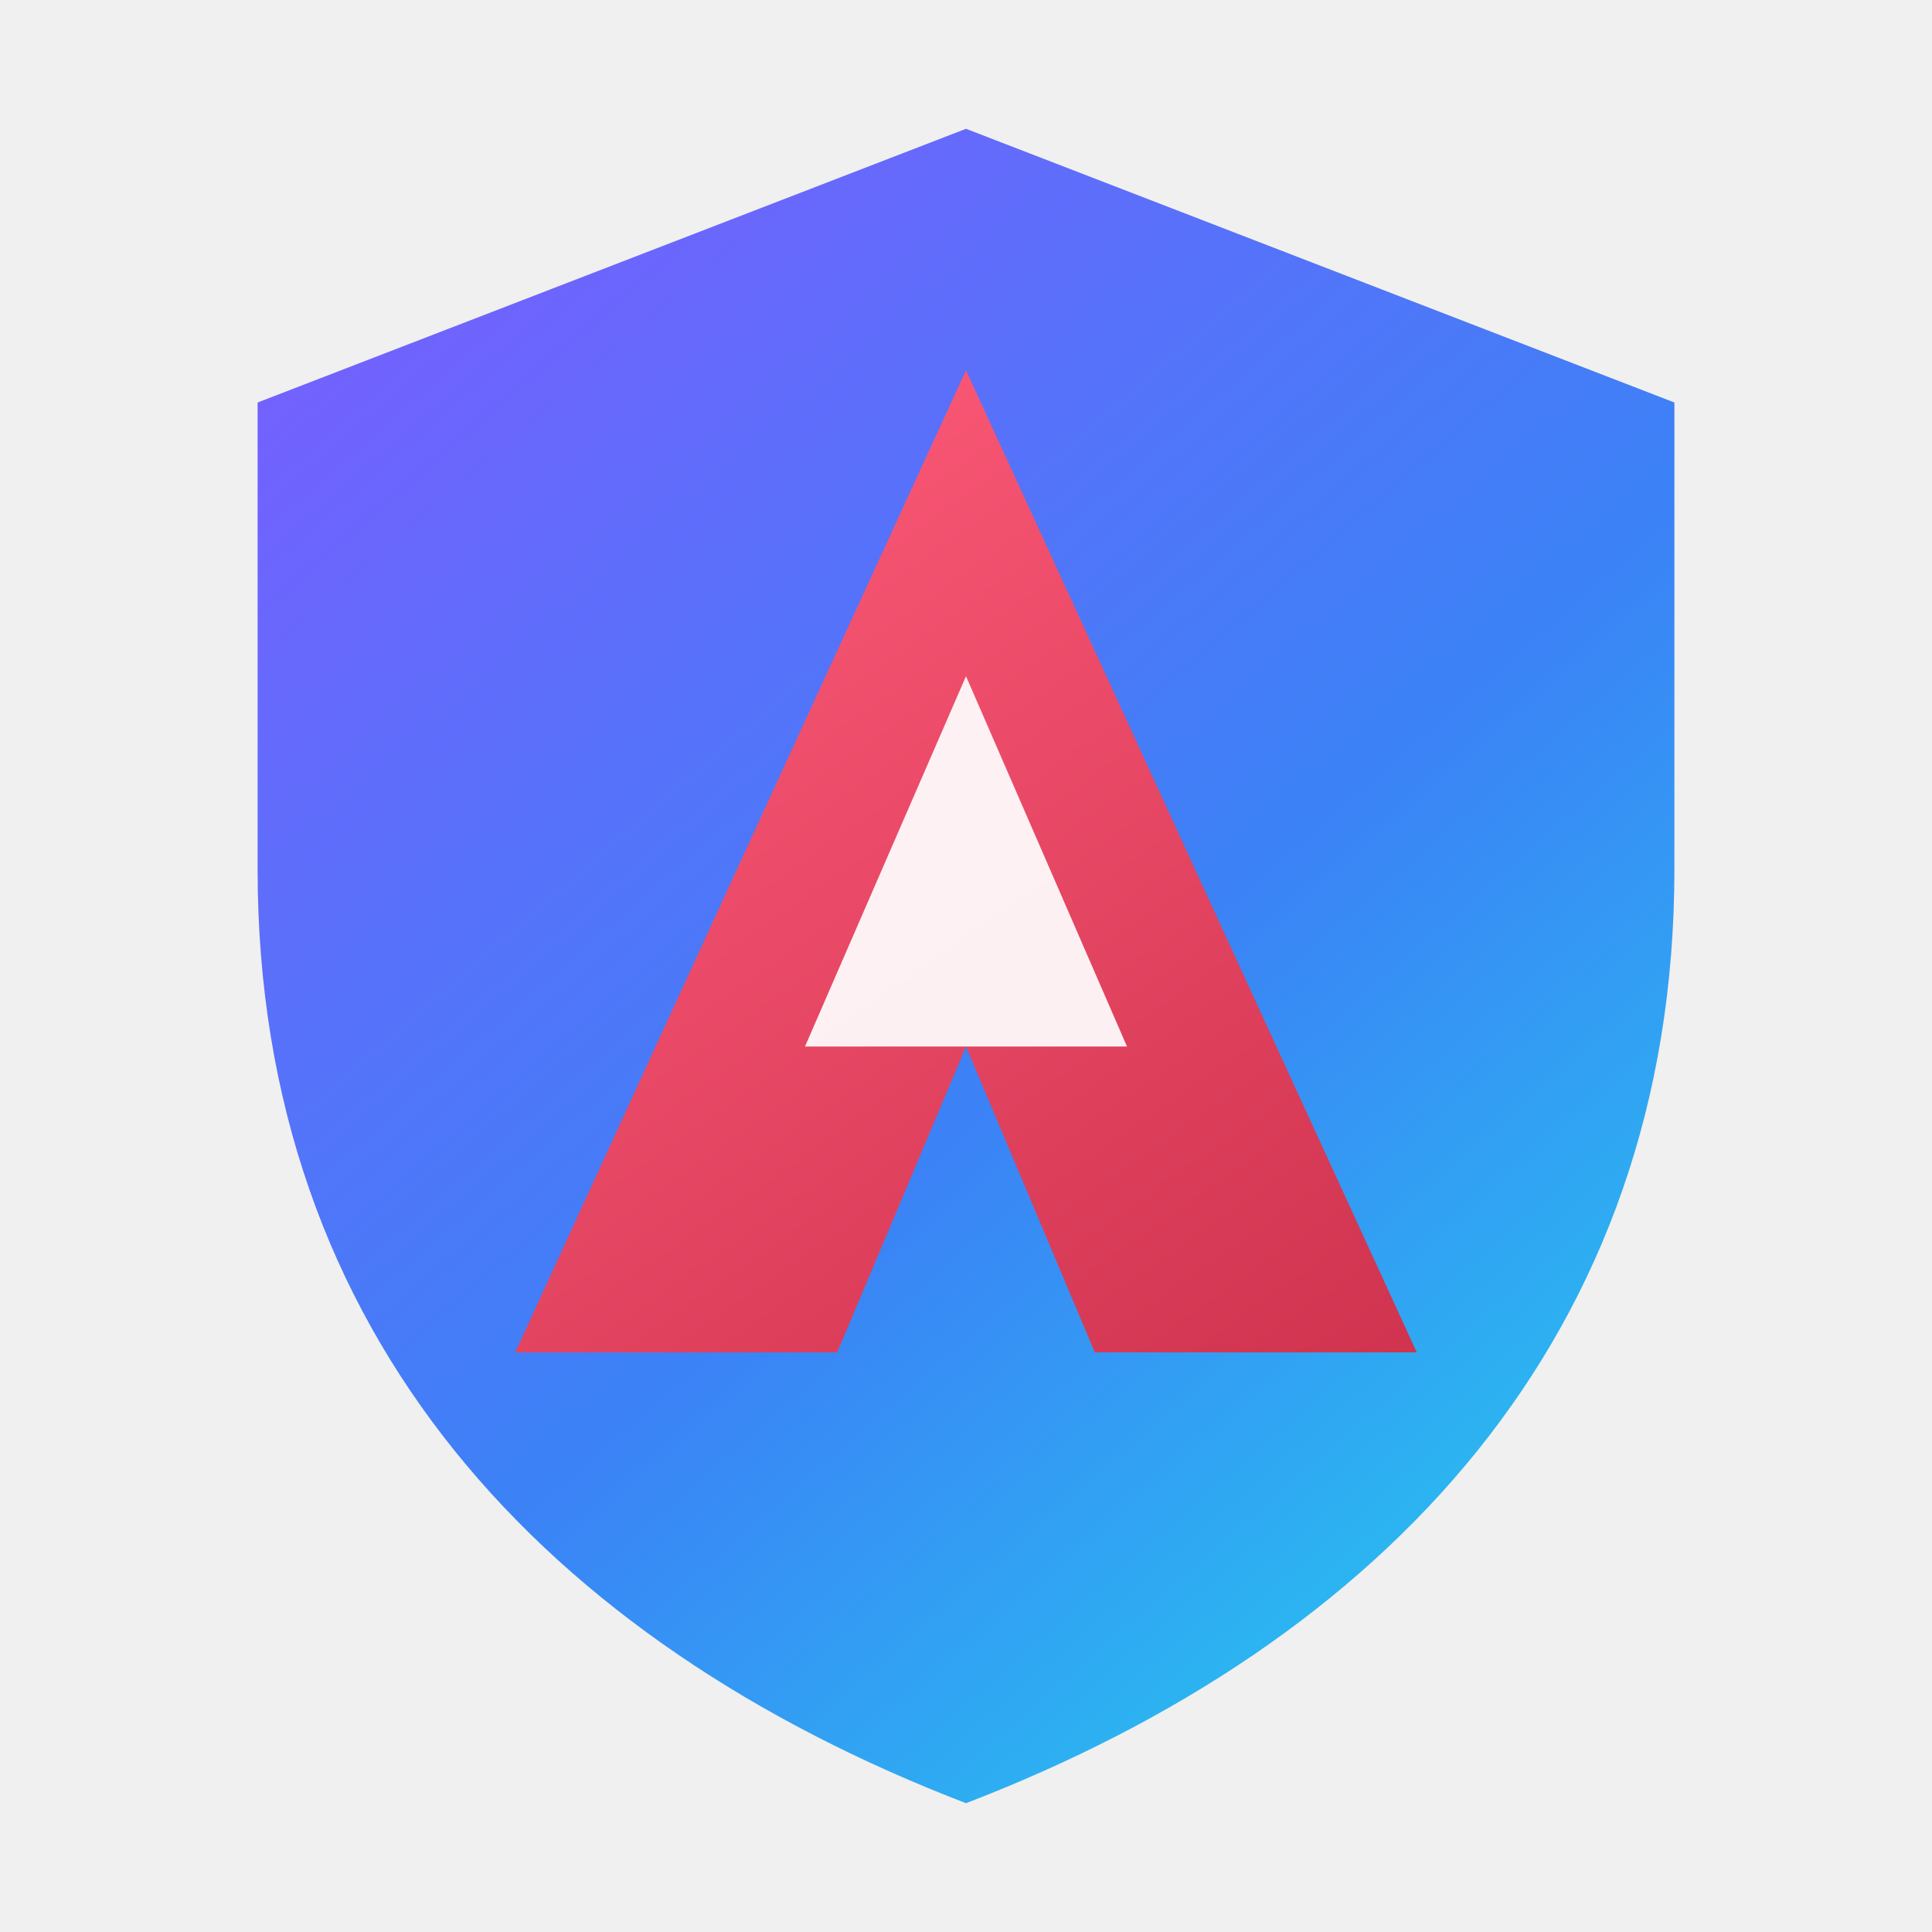
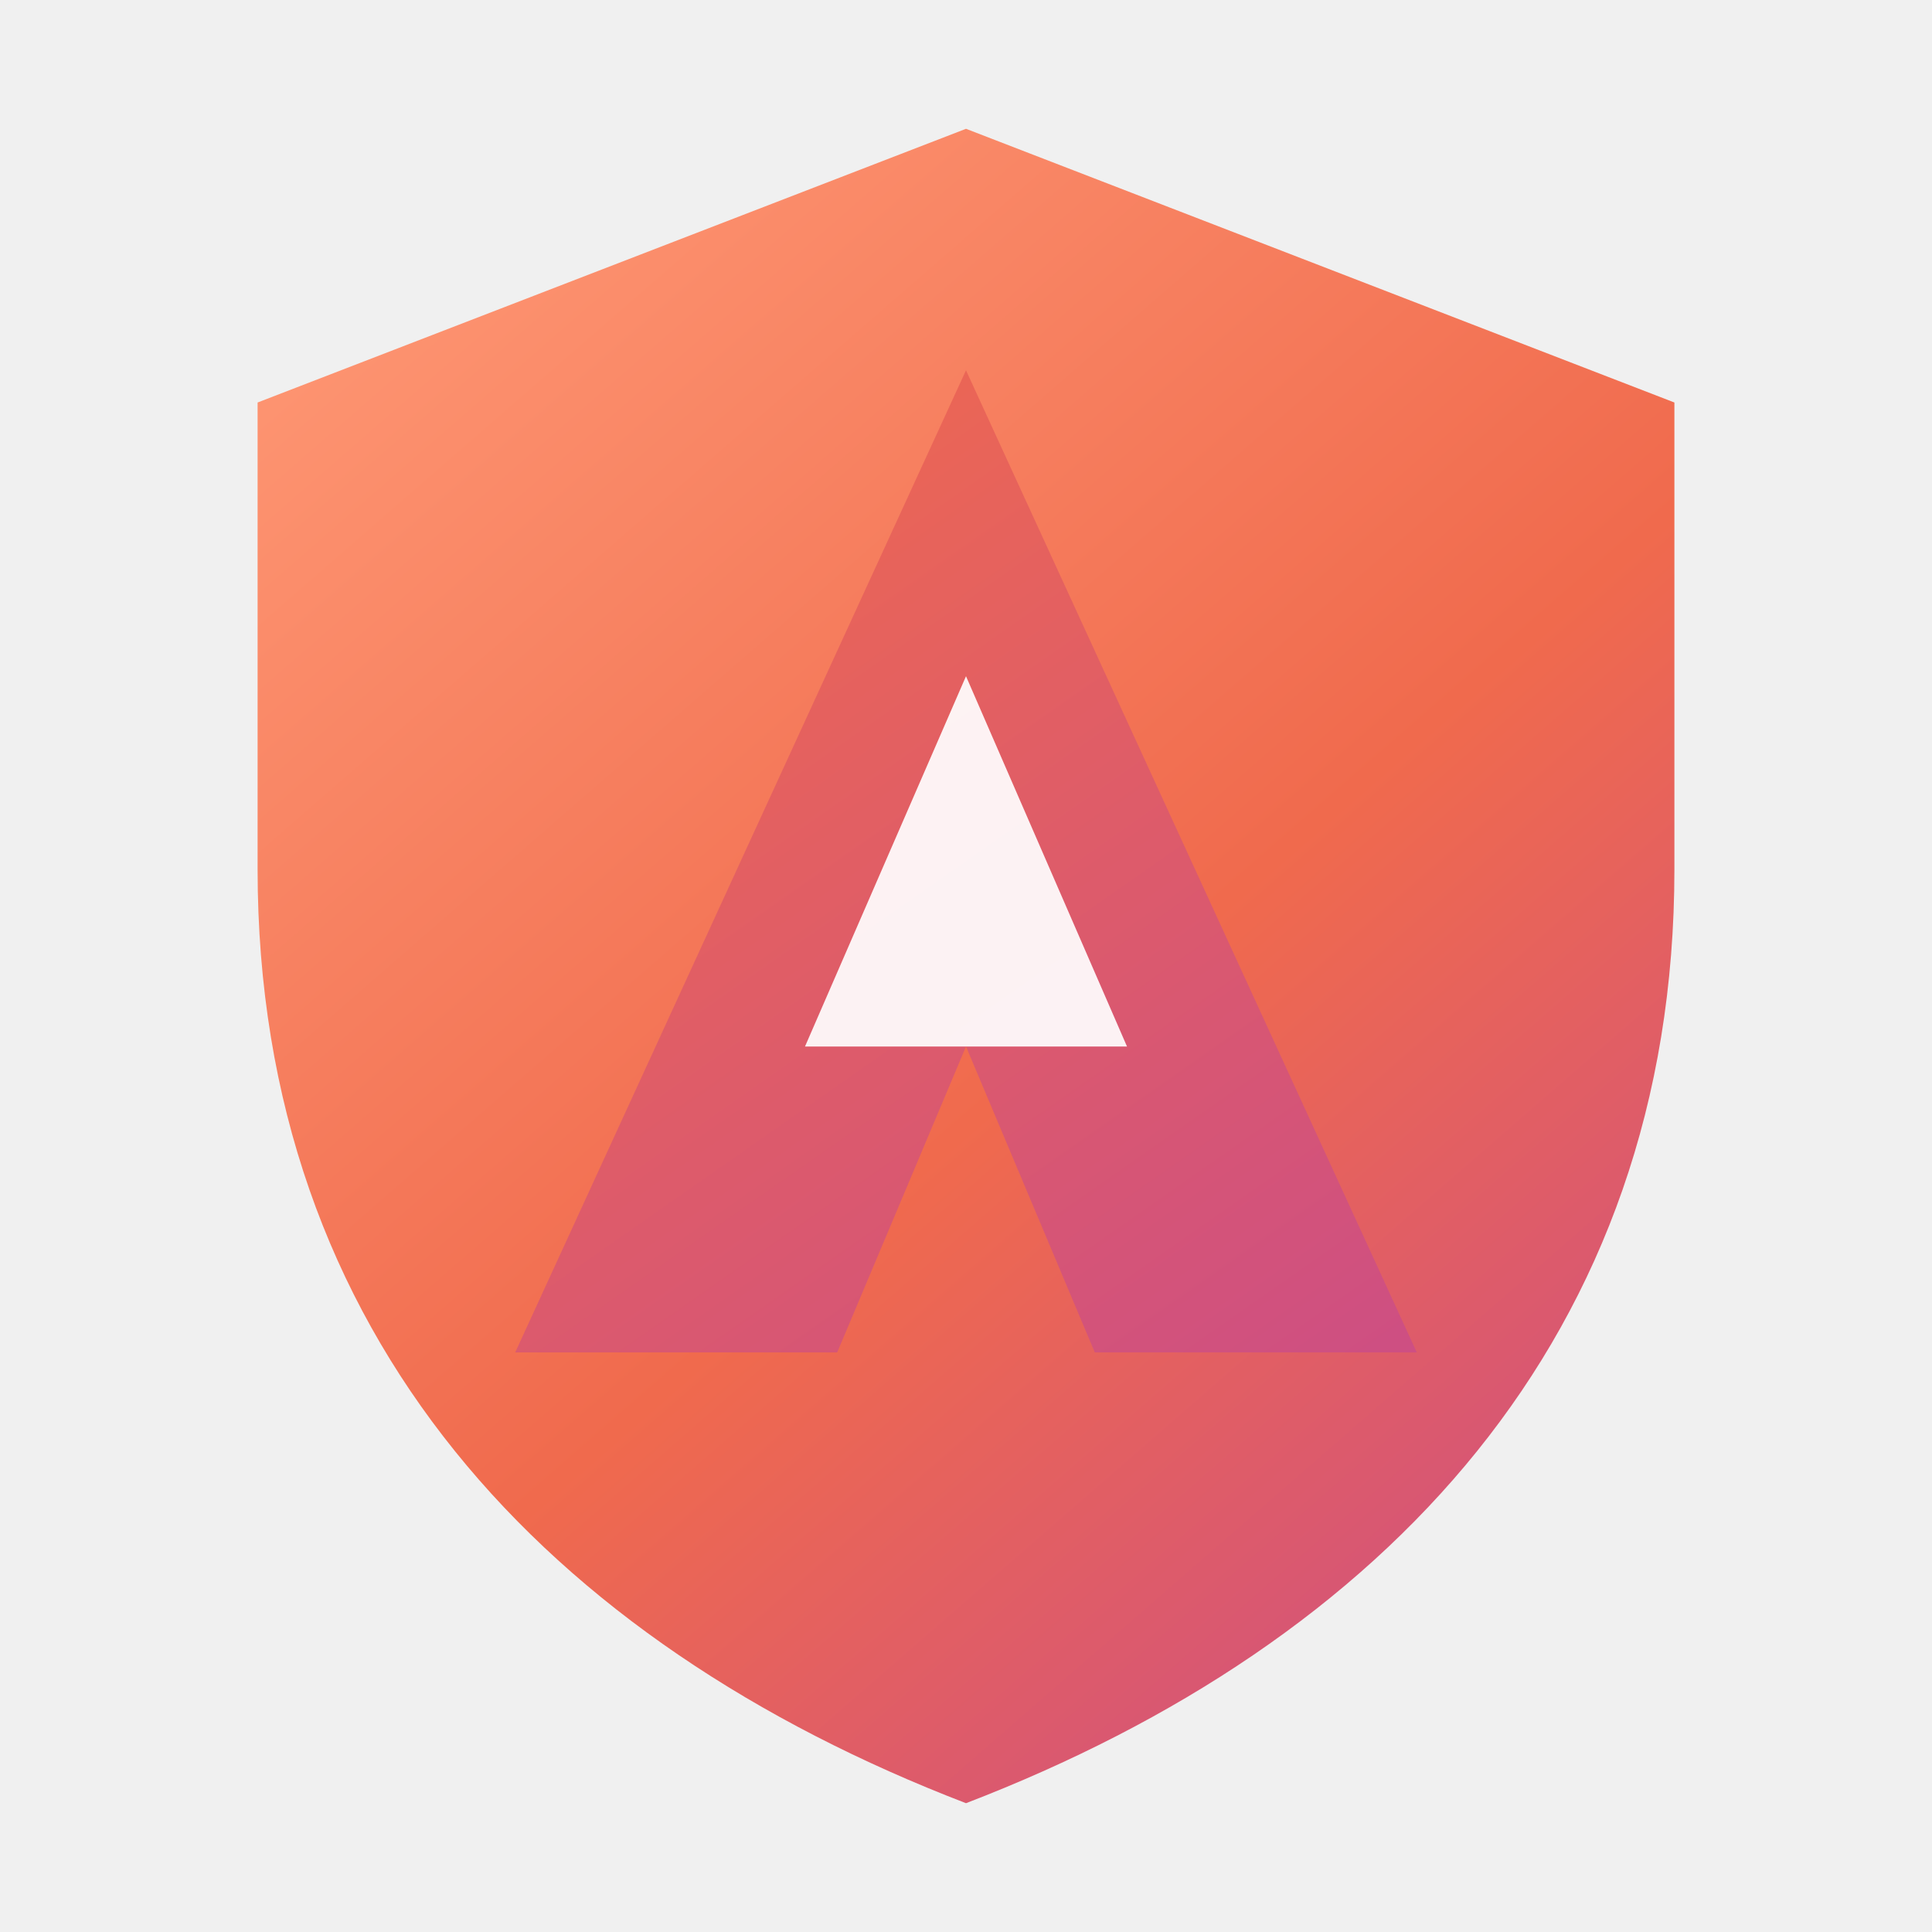
<svg xmlns="http://www.w3.org/2000/svg" viewBox="0 0 120 120" role="img" aria-label="AegisPay">
  <defs>
    <linearGradient id="g1" x1="18" y1="10" x2="105" y2="110" gradientUnits="userSpaceOnUse">
-       <stop stop-color="#7C5CFF" />
-       <stop offset=".55" stop-color="#3B82F6" />
-       <stop offset="1" stop-color="#22D3EE" />
+       <stop stop-color="#FF9A76" />
+       <stop offset=".55" stop-color="#F06A4D" />
+       <stop offset="1" stop-color="#C94B8A" />
    </linearGradient>
    <linearGradient id="g2" x1="35" y1="25" x2="86" y2="98" gradientUnits="userSpaceOnUse">
-       <stop stop-color="#FF5C7A" />
-       <stop offset="1" stop-color="#C92E49" />
+       <stop stop-color="#F06A4D" />
+       <stop offset="1" stop-color="#C94B8A" />
    </linearGradient>
  </defs>
  <path d="M60 8 104 25v29c0 29-18 48-44 58C34 102 16 83 16 54V25z" fill="url(#g1)" />
  <path d="M60 23 88 84H68l-8-19-8 19H32z" fill="url(#g2)" />
  <path d="M60 42 70 65H50z" fill="#fff" opacity=".92" />
</svg>
